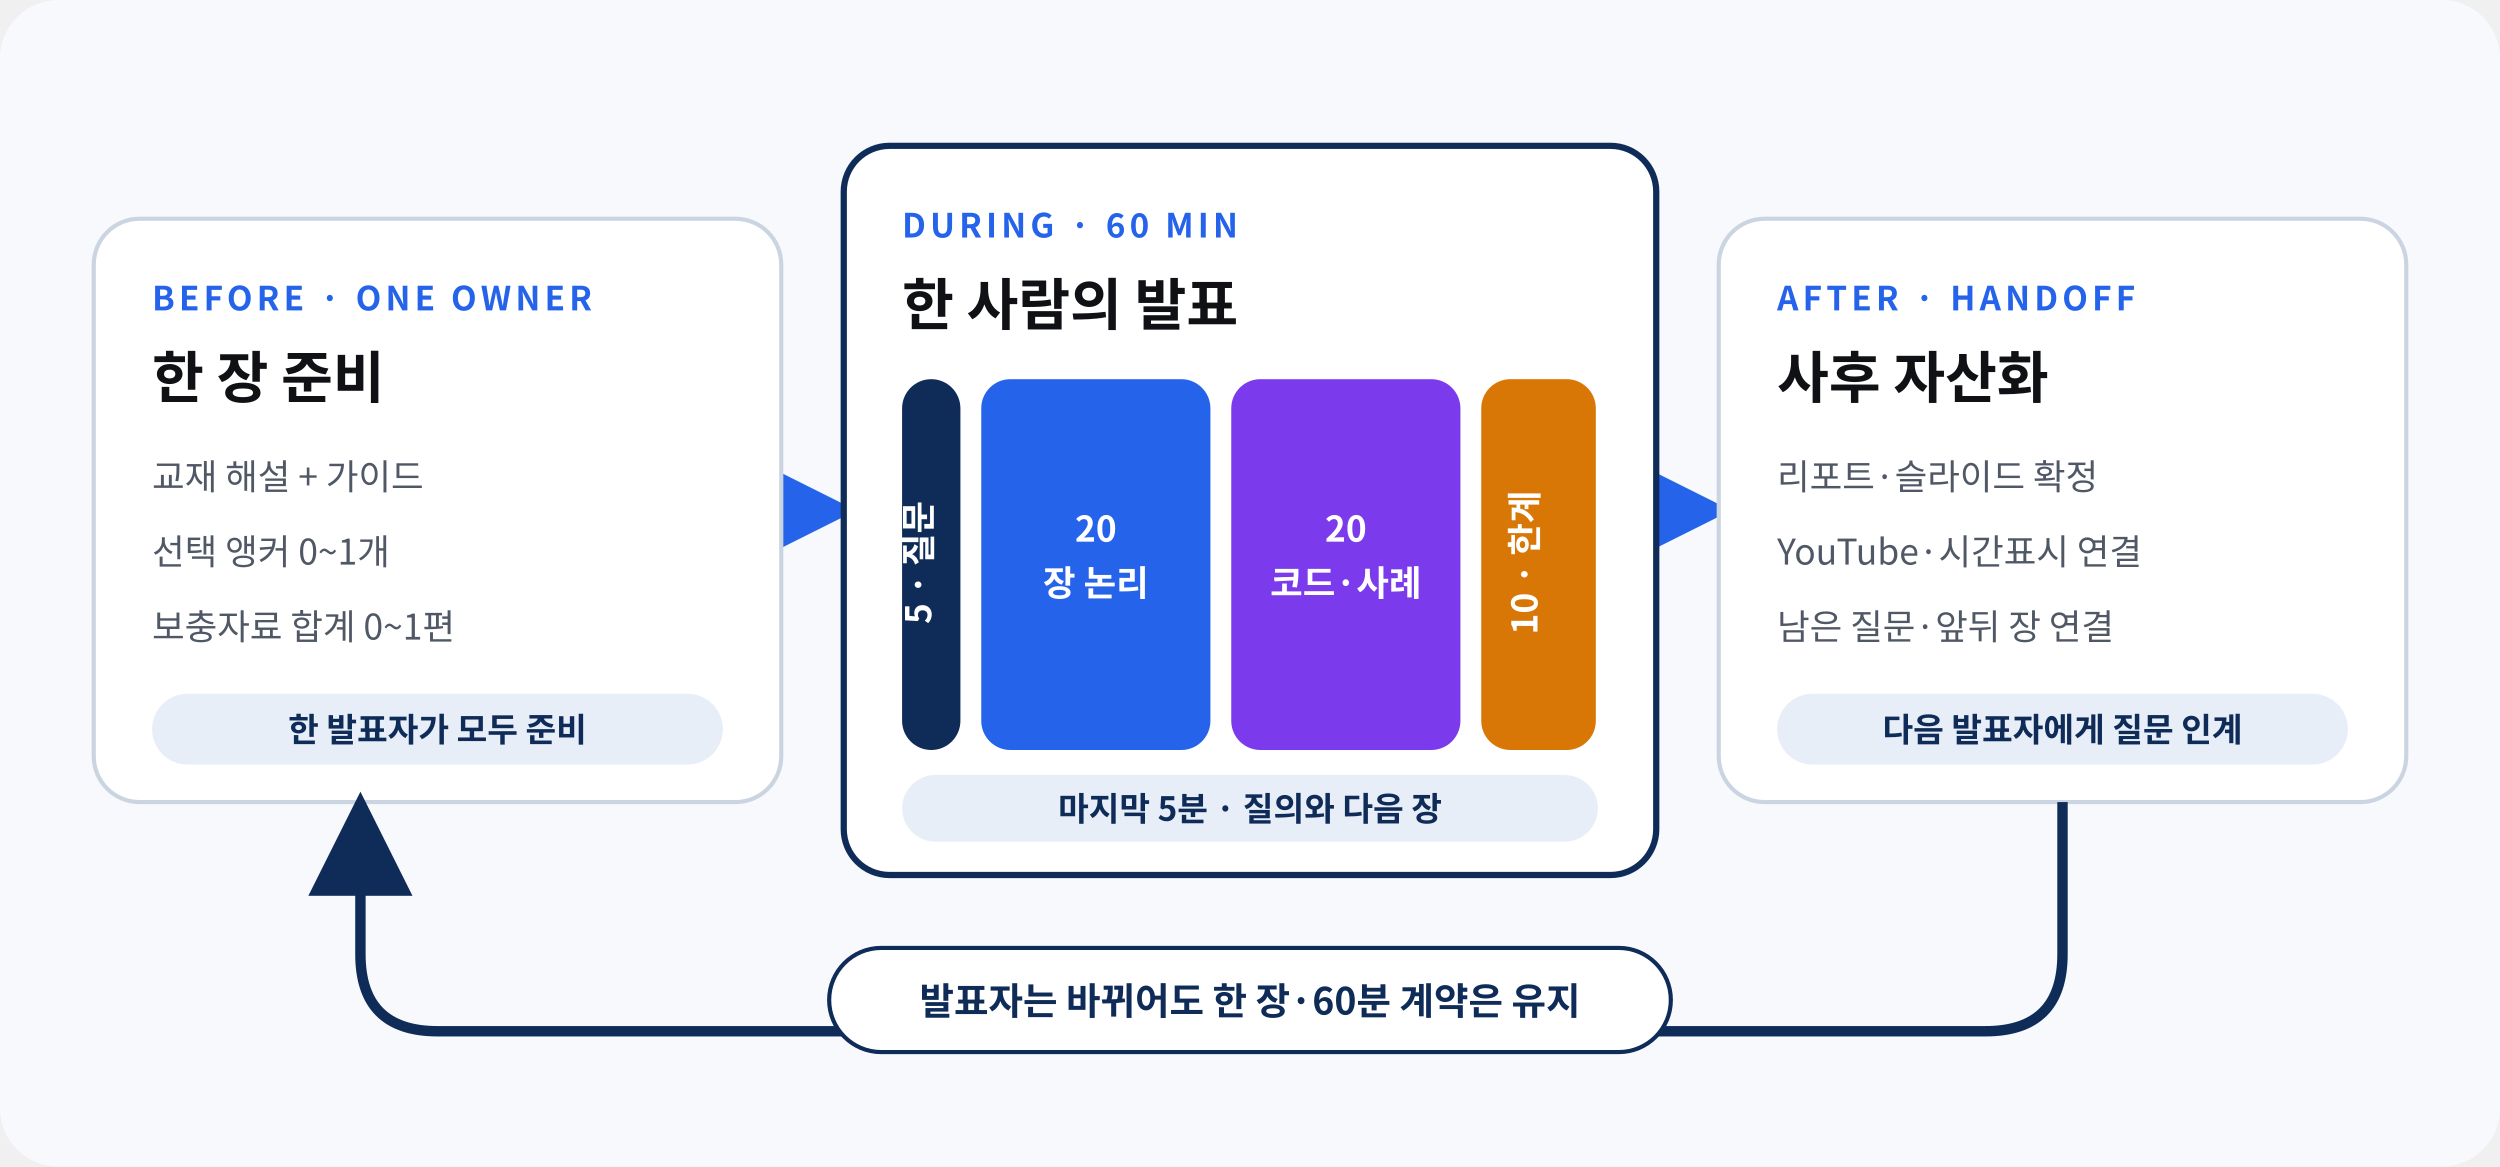
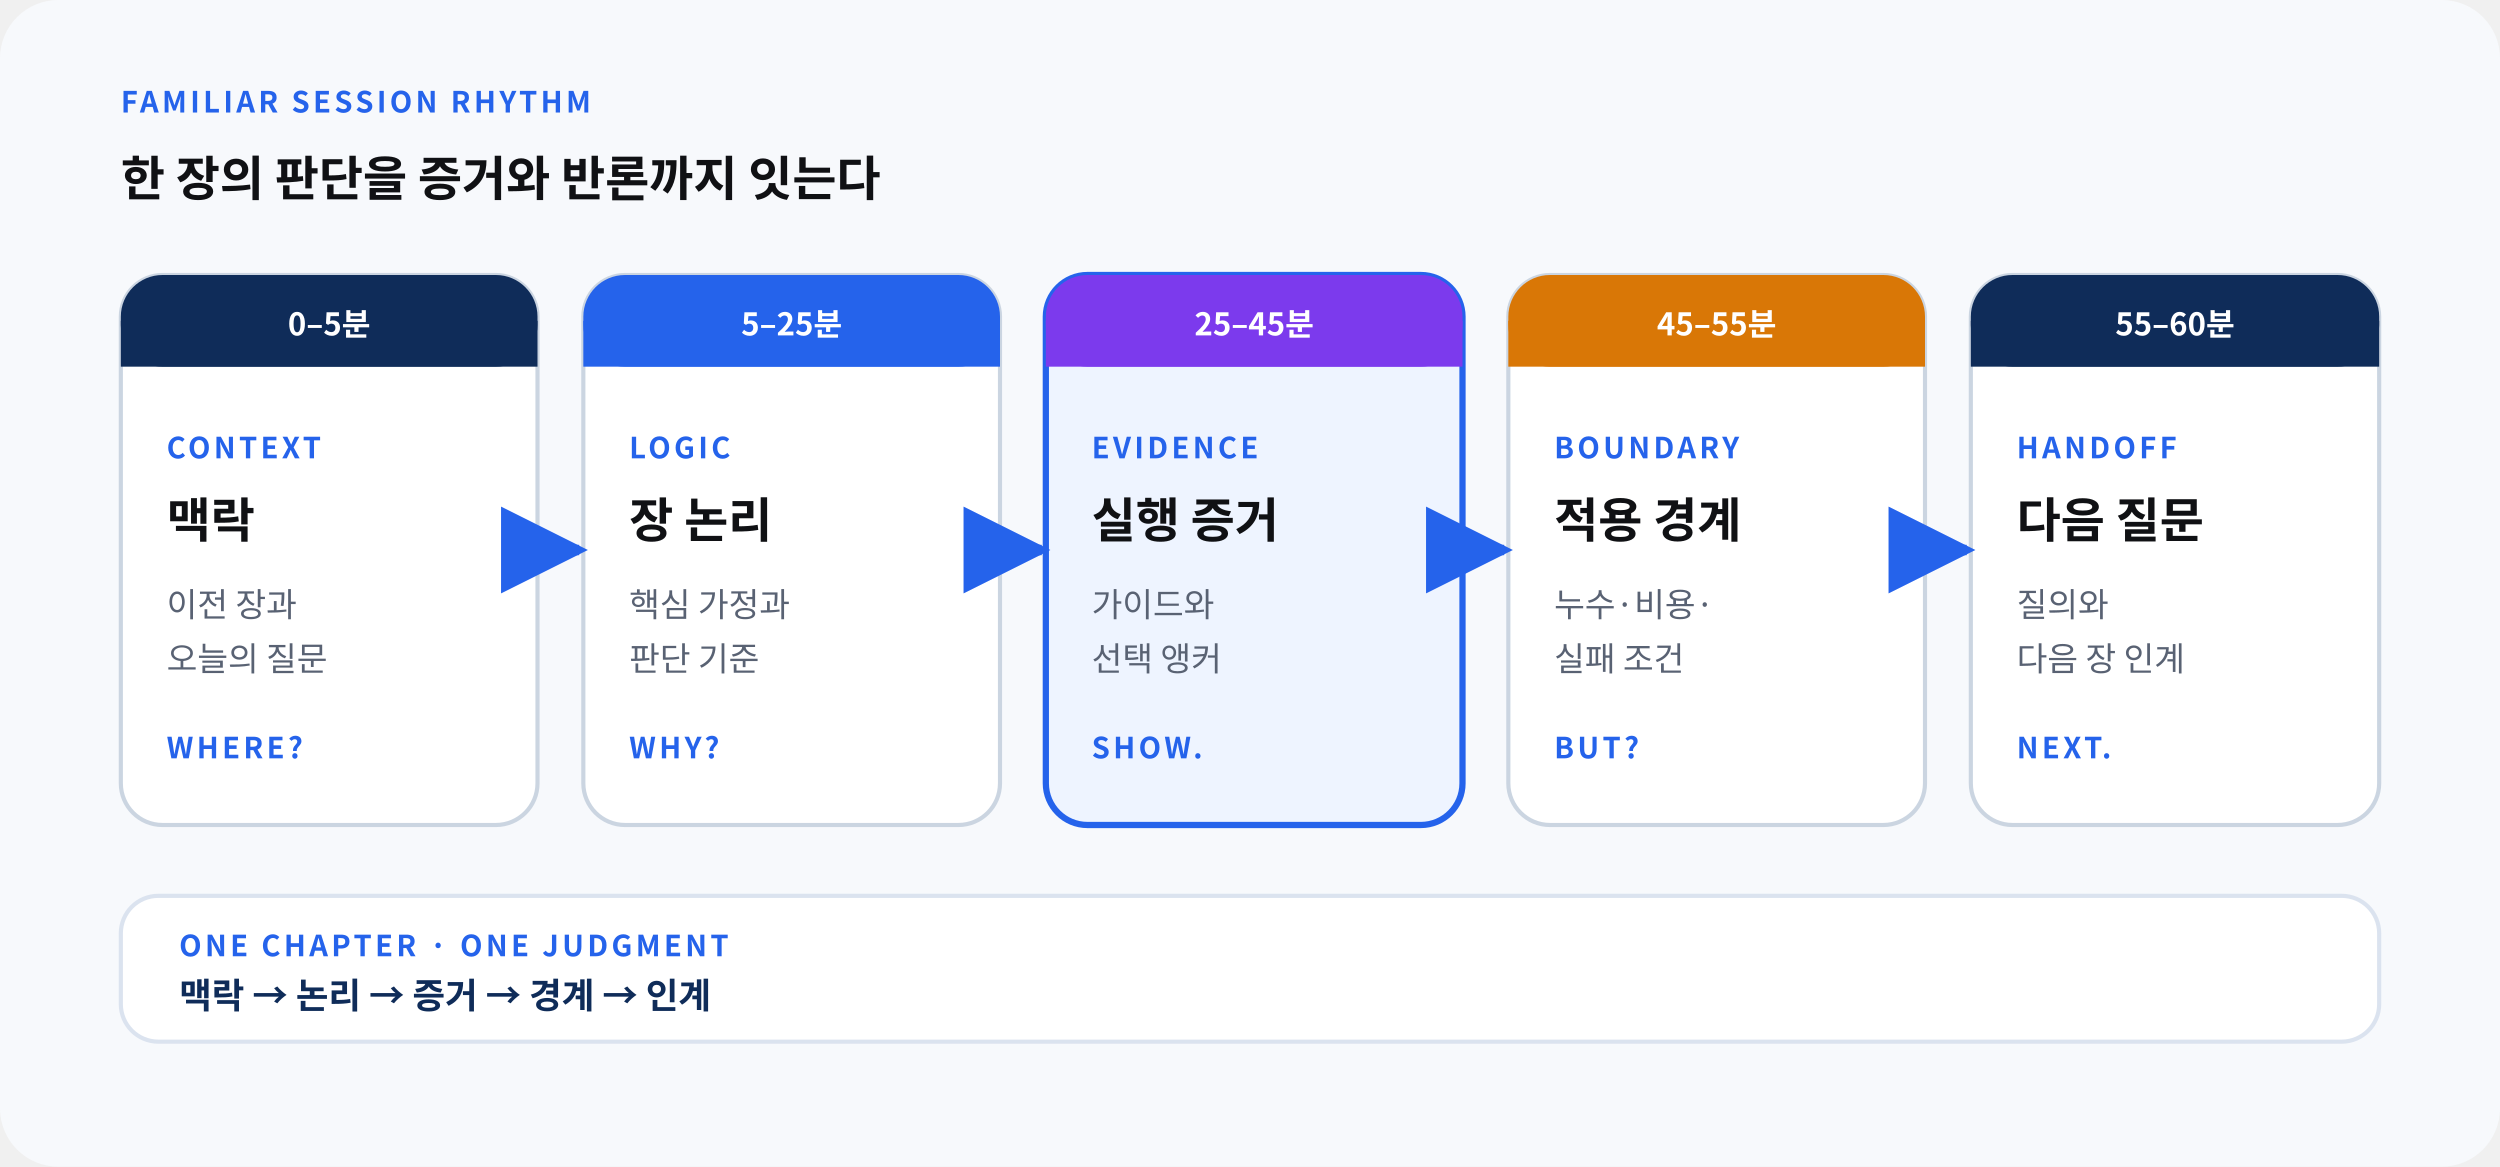
<svg xmlns="http://www.w3.org/2000/svg" viewBox="0 0 1200 560" role="img" aria-labelledby="title desc">
  <defs>
-     <marker id="a" viewBox="0 0 12 12" refX="10" refY="6" markerWidth="12" markerHeight="12" orient="auto">
+     <marker id="arrow" viewBox="0 0 12 12" refX="10" refY="6" markerWidth="10" markerHeight="10" orient="auto">
      <path d="M1 1 L11 6 L1 11 Z" fill="#2563eb" />
    </marker>
-     <marker id="b" viewBox="0 0 12 12" refX="10" refY="6" markerWidth="12" markerHeight="12" orient="auto">
-       <path d="M1 1 L11 6 L1 11 Z" fill="#0f2c59" />
-     </marker>
  </defs>
-   <style>text{font-family:'Noto Sans CJK KR','Apple SD Gothic Neo','Malgun Gothic','Noto Sans KR',NanumGothic,Inter,system-ui,sans-serif}.step{font-size:16px;font-weight:900;fill:#2563eb;letter-spacing:2px}.h{font-size:27px;font-weight:900;fill:#101114}.b{font-size:17px;fill:#505866}.chip{font-size:16px;font-weight:800;fill:#0f2c59}.time{font-size:17px;font-weight:900;fill:#fff}.foot{font-size:18px;font-weight:800;fill:#0f2c59}</style>
+   <style>text{font-family:'Noto Sans CJK KR','Apple SD Gothic Neo','Malgun Gothic','Noto Sans KR',NanumGothic,Inter,system-ui,sans-serif}.tag{font-size:14px;font-weight:900;fill:#2563eb;letter-spacing:1.6px}.h{font-size:23px;font-weight:900;fill:#101114}.b{font-size:16px;fill:#596273}.time{font-size:15px;font-weight:900;fill:#fff}.foot{font-size:17px;font-weight:850;fill:#0f2c59}</style>
  <rect width="1200" height="560" rx="28" fill="#f7f9fc" />
-   <g stroke="#2563eb" stroke-width="6" fill="none" marker-end="url(#a)">
-     <line x1="375" y1="245" x2="405" y2="245" />
-     <line x1="795" y1="245" x2="825" y2="245" />
+   <text x="58" y="54" class="tag">FAMILIAR SESSION RHYTHM</text>
+   <text x="58" y="94" class="h">한 장의 판단을 증거와 반론까지 잇는다</text>
+   <g transform="translate(58 132)">
+     <rect width="200" height="264" rx="20" fill="#fff" stroke="#cbd5e1" stroke-width="2" />
+     <rect width="200" height="44" rx="20" fill="#0f2c59" />
+     <rect y="22" width="200" height="22" fill="#0f2c59" />
+     <text x="100" y="29" text-anchor="middle" class="time">0–5분</text>
+     <text x="22" y="88" class="tag">CONTEXT</text>
+     <text x="22" y="126" class="h">맥락</text>
+     <text x="22" y="164" class="b">이전 장과</text>
+     <text x="22" y="190" class="b">오늘의 질문</text>
+     <text x="22" y="232" class="tag">WHERE?</text>
  </g>
-   <g transform="translate(45 105)">
-     <rect width="330" height="280" rx="22" fill="#fff" stroke="#cbd5e1" stroke-width="2" />
-     <text x="28" y="44" class="step">BEFORE · ONE OWNER</text>
-     <text x="28" y="86" class="h">한 장 준비</text>
-     <text x="28" y="130" class="b">교재 해설 + 가이드</text>
-     <text x="28" y="166" class="b">선택 앵커 0~1개</text>
-     <text x="28" y="202" class="b">보충자료 합계 0~1편</text>
-     <rect x="28" y="228" width="274" height="34" rx="17" fill="#e8eef8" />
-     <text x="165" y="251" text-anchor="middle" class="chip">한 발표자가 모두 준비</text>
+   <g transform="translate(280 132)">
+     <rect width="200" height="264" rx="20" fill="#fff" stroke="#cbd5e1" stroke-width="2" />
+     <rect width="200" height="44" rx="20" fill="#2563eb" />
+     <rect y="22" width="200" height="22" fill="#2563eb" />
+     <text x="100" y="29" text-anchor="middle" class="time">5–25분</text>
+     <text x="22" y="88" class="tag">LOGIC</text>
+     <text x="22" y="126" class="h">장 논리</text>
+     <text x="22" y="164" class="b">핵심 가정과</text>
+     <text x="22" y="190" class="b">판단 기준</text>
+     <text x="22" y="232" class="tag">WHY?</text>
  </g>
-   <g transform="translate(405 70)">
-     <rect width="390" height="350" rx="22" fill="#fff" stroke="#0f2c59" stroke-width="3" />
-     <text x="28" y="44" class="step">DURING · 60 MIN</text>
-     <text x="28" y="86" class="h">한 사람의 발표</text>
-     <g transform="translate(28 112)">
-       <rect width="28" height="178" rx="14" fill="#0f2c59" />
-       <rect x="38" width="110" height="178" rx="14" fill="#2563eb" />
-       <rect x="158" width="110" height="178" rx="14" fill="#7c3aed" />
-       <rect x="278" width="55" height="178" rx="14" fill="#d97706" />
-       <text x="14" y="88" text-anchor="middle" class="time" transform="rotate(-90 14 88)">5 · 질문</text>
-       <text x="93" y="78" text-anchor="middle" class="time">20</text>
-       <text x="93" y="104" text-anchor="middle" class="time">장 논리</text>
-       <text x="213" y="78" text-anchor="middle" class="time">20</text>
-       <text x="213" y="104" text-anchor="middle" class="time">코드·사례</text>
-       <text x="305" y="88" text-anchor="middle" class="time" transform="rotate(-90 305 88)">10 · 한계</text>
-     </g>
-     <rect x="28" y="302" width="334" height="32" rx="16" fill="#e8eef8" />
-     <text x="195" y="324" text-anchor="middle" class="chip">마지막 5분 · 질의와 다음 장</text>
+   <g transform="translate(502 132)">
+     <rect width="200" height="264" rx="20" fill="#eef4ff" stroke="#2563eb" stroke-width="3" />
+     <rect width="200" height="44" rx="20" fill="#7c3aed" />
+     <rect y="22" width="200" height="22" fill="#7c3aed" />
+     <text x="100" y="29" text-anchor="middle" class="time">25–45분</text>
+     <text x="22" y="88" class="tag">EVIDENCE</text>
+     <text x="22" y="126" class="h">실행 증거</text>
+     <text x="22" y="164" class="b">가이드와</text>
+     <text x="22" y="190" class="b">선택 앵커</text>
+     <text x="22" y="232" class="tag">SHOW.</text>
  </g>
-   <g transform="translate(825 105)">
-     <rect width="330" height="280" rx="22" fill="#fff" stroke="#cbd5e1" stroke-width="2" />
-     <text x="28" y="44" class="step">AFTER · HANDOFF</text>
-     <text x="28" y="86" class="h">사후 자산화</text>
-     <text x="28" y="130" class="b">리포트·슬라이드 확정</text>
-     <text x="28" y="166" class="b">YouTube·시간표시 연결</text>
-     <text x="28" y="202" class="b">남은 질문·앞뒤 장 연결</text>
-     <rect x="28" y="228" width="274" height="34" rx="17" fill="#e8eef8" />
-     <text x="165" y="251" text-anchor="middle" class="chip">다음 발표자에게 질문 인계</text>
+   <g transform="translate(724 132)">
+     <rect width="200" height="264" rx="20" fill="#fff" stroke="#cbd5e1" stroke-width="2" />
+     <rect width="200" height="44" rx="20" fill="#d97706" />
+     <rect y="22" width="200" height="22" fill="#d97706" />
+     <text x="100" y="29" text-anchor="middle" class="time">45–55분</text>
+     <text x="22" y="88" class="tag">BOUNDARY</text>
+     <text x="22" y="126" class="h">적용 경계</text>
+     <text x="22" y="164" class="b">누수·비용·</text>
+     <text x="22" y="190" class="b">실패 조건</text>
+     <text x="22" y="232" class="tag">BUT?</text>
  </g>
-   <path d="M990 385 V458 Q990 495 953 495 H210 Q173 495 173 458 V385" fill="none" stroke="#0f2c59" stroke-width="5" marker-end="url(#b)" />
-   <rect x="398" y="455" width="404" height="50" rx="25" fill="#fff" stroke="#0f2c59" stroke-width="2" />
-   <text x="600" y="487" text-anchor="middle" class="foot">발표자는 바뀌어도 한 장·60분 계약은 유지</text>
+   <g transform="translate(946 132)">
+     <rect width="196" height="264" rx="20" fill="#fff" stroke="#cbd5e1" stroke-width="2" />
+     <rect width="196" height="44" rx="20" fill="#0f2c59" />
+     <rect y="22" width="196" height="22" fill="#0f2c59" />
+     <text x="98" y="29" text-anchor="middle" class="time">55–60분</text>
+     <text x="22" y="88" class="tag">HANDOFF</text>
+     <text x="22" y="126" class="h">다음 질문</text>
+     <text x="22" y="164" class="b">질의와</text>
+     <text x="22" y="190" class="b">다음 장 인계</text>
+     <text x="22" y="232" class="tag">NEXT.</text>
+   </g>
+   <g fill="none" stroke="#2563eb" stroke-width="5" marker-end="url(#arrow)">
+     <line x1="258" y1="264" x2="278" y2="264" />
+     <line x1="480" y1="264" x2="500" y2="264" />
+     <line x1="702" y1="264" x2="722" y2="264" />
+     <line x1="924" y1="264" x2="944" y2="264" />
+   </g>
+   <g transform="translate(58 430)">
+     <rect width="1084" height="70" rx="18" fill="#fff" stroke="#dbe3ef" stroke-width="2" />
+     <text x="28" y="29" class="tag">ONE CHAPTER · ONE JUDGMENT</text>
+     <text x="28" y="54" class="foot">맥락 → 논리 → 증거 → 경계 → 인계</text>
+   </g>
</svg>
